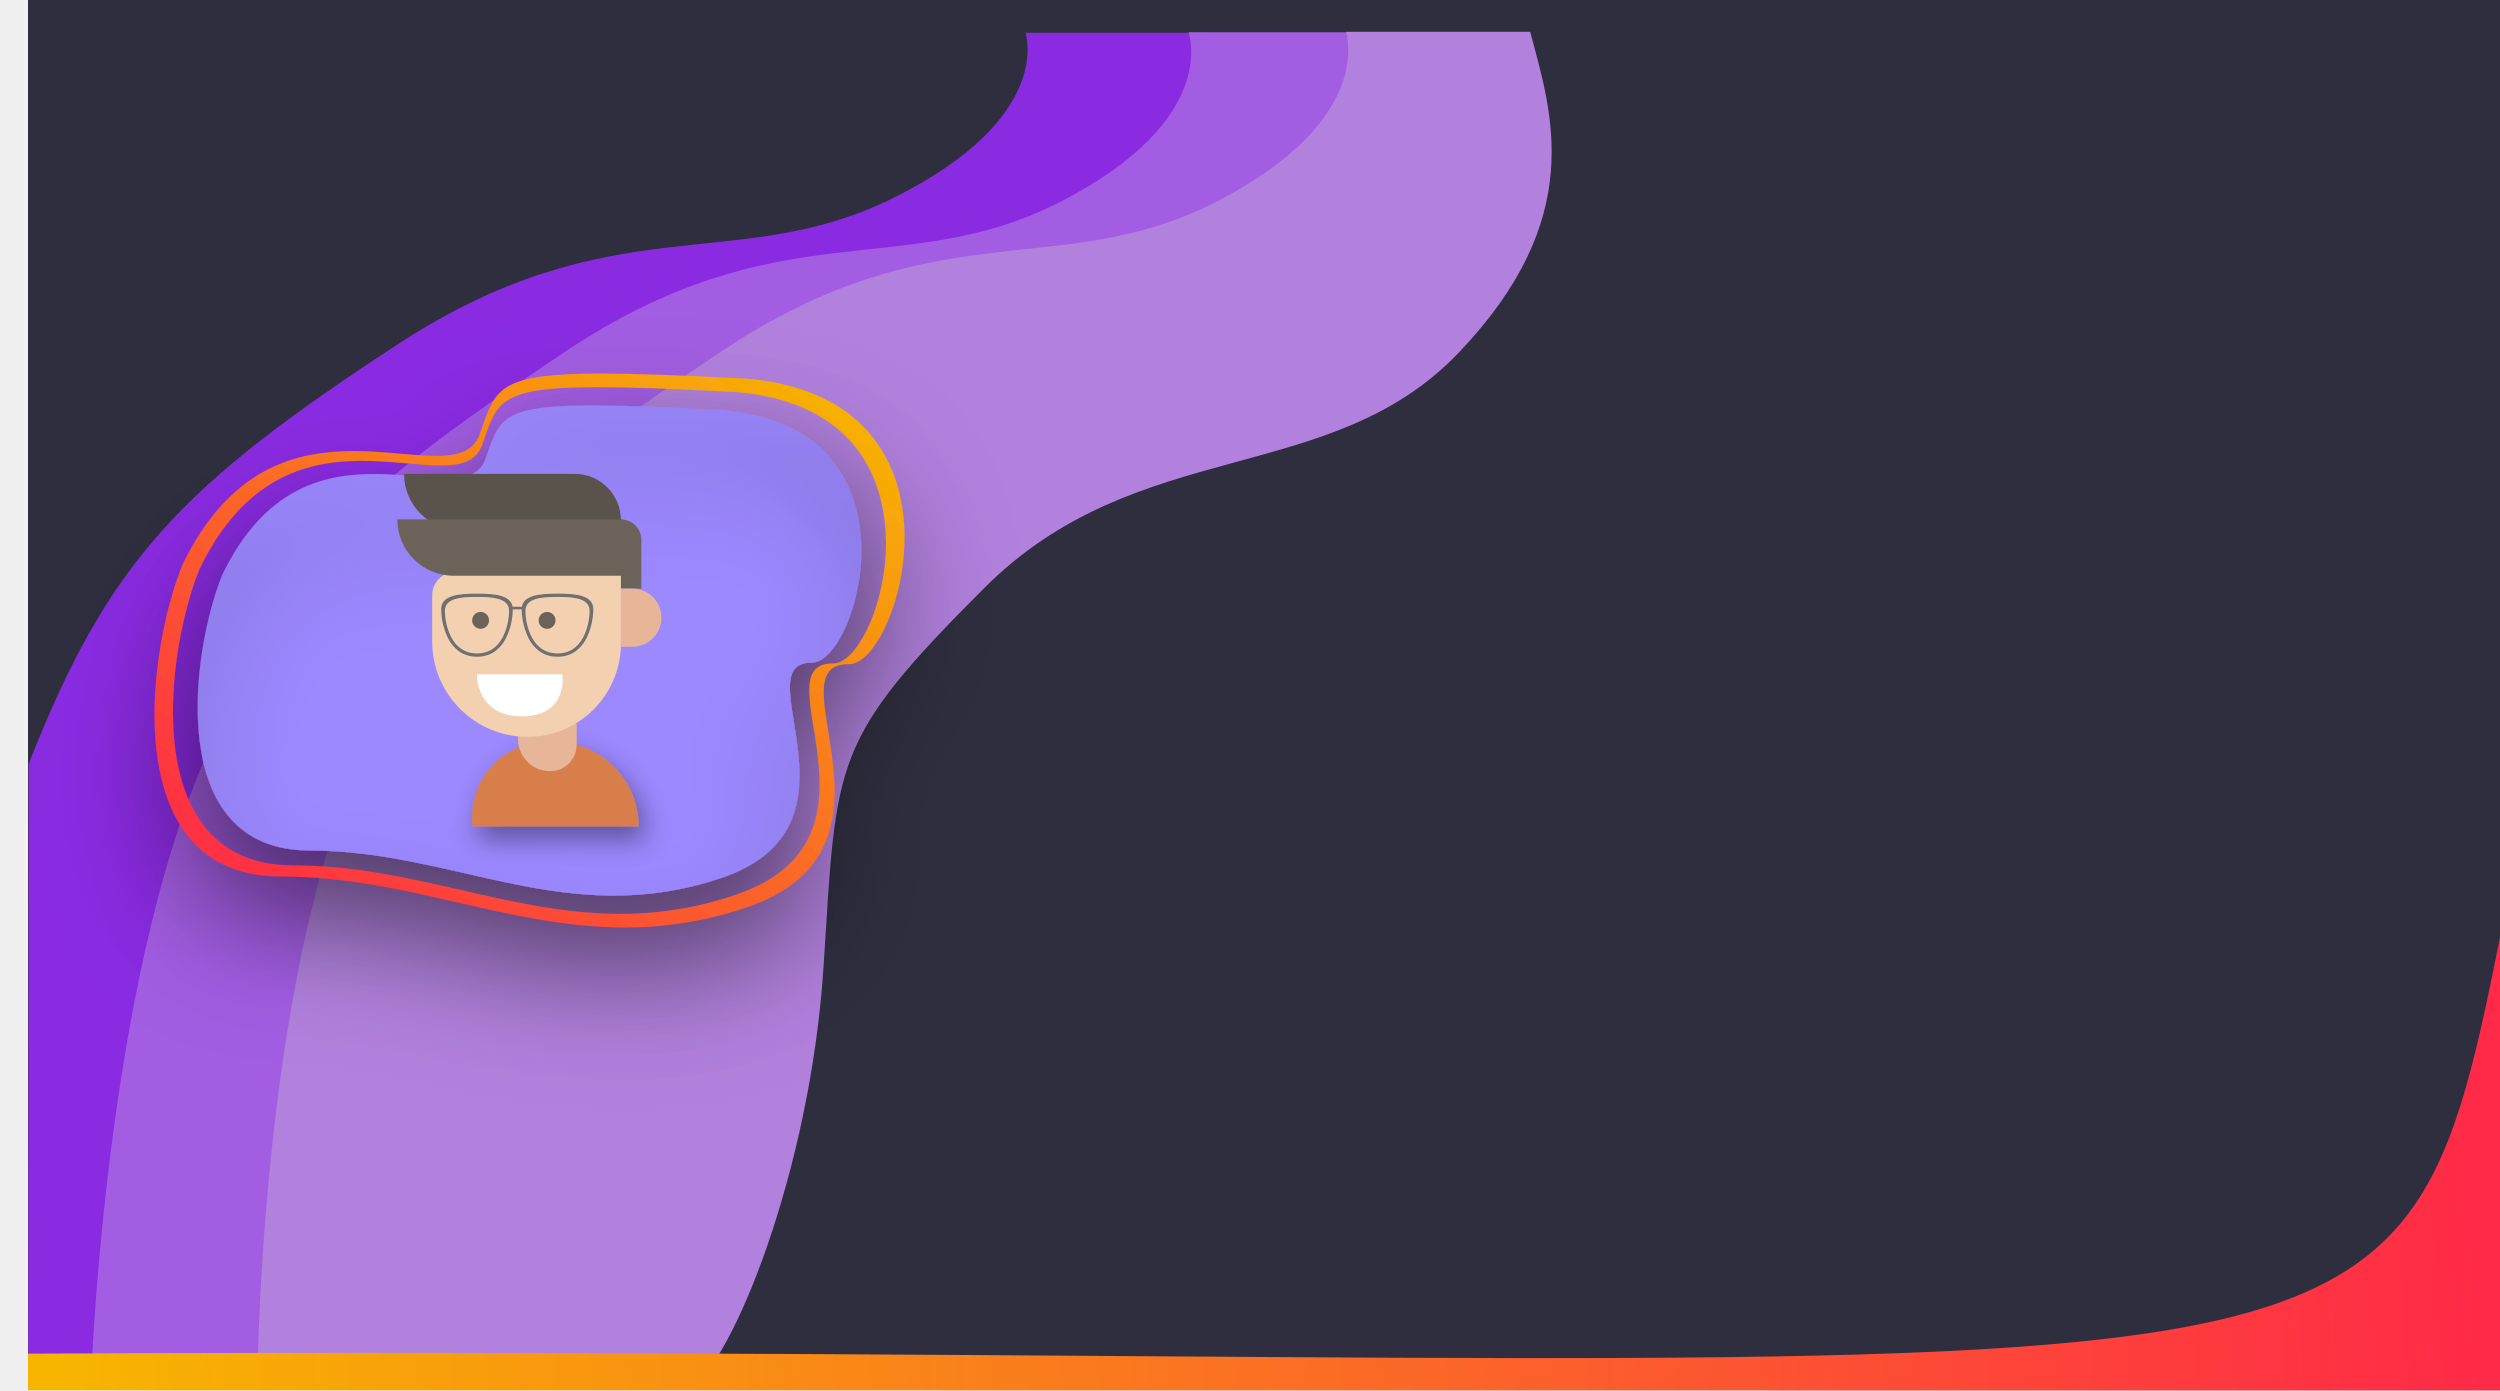
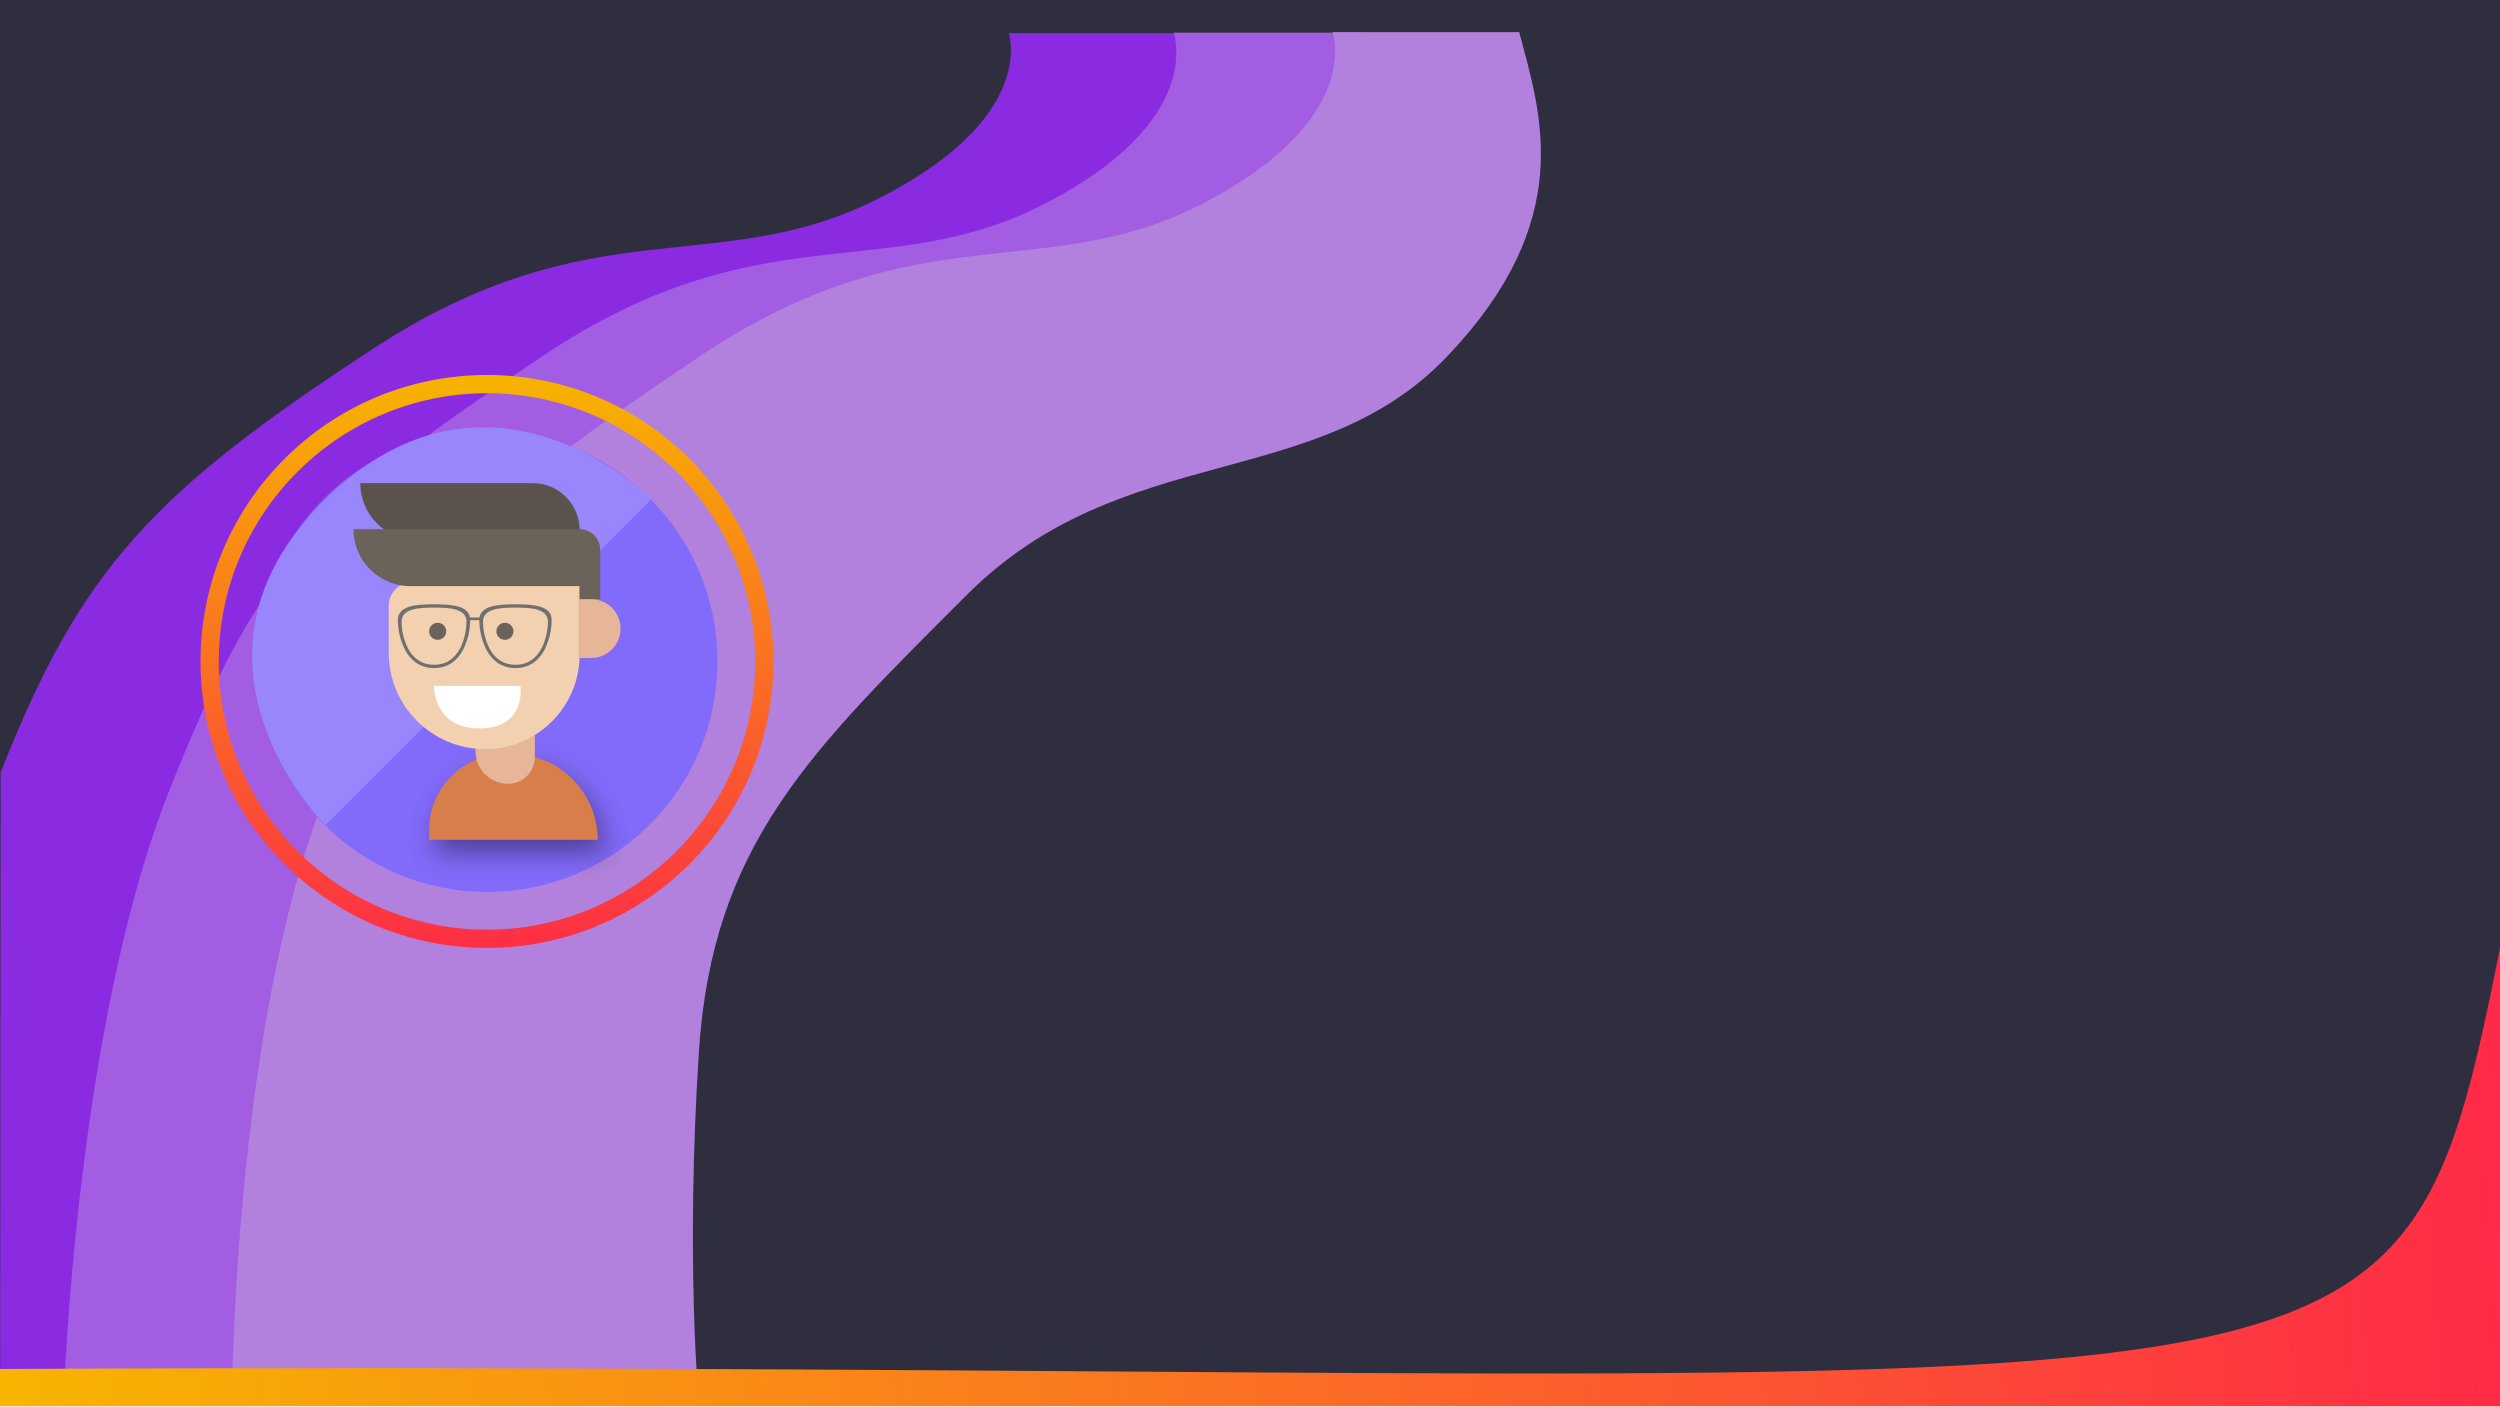
- <svg xmlns="http://www.w3.org/2000/svg" width="1941.759" height="1080" viewBox="0 0 1941.759 1080">
+ <svg xmlns="http://www.w3.org/2000/svg" width="1920" height="1080" viewBox="0 0 1920 1080">
  <defs>
-     <style>.a{fill:#2f2e3f;}.b{fill:#8a2be2;}.c{fill:#a25de2;}.d{fill:#b181dd;}.e{fill:url(#a);}.f{fill:#9c88ff;}.g{fill:url(#d);}.h{fill:#d87e4b;}.i{fill:#e7b598;}.j{fill:#f3d1b0;}.k{fill:#59534b;}.l{fill:#6b6359;}.m{fill:#fff;}.n{fill:#707070;}.o{fill:none;stroke:#707070;stroke-linecap:round;stroke-width:2px;}.p{filter:url(#g);}.q{filter:url(#e);}.r{filter:url(#b);}</style>
-     <linearGradient id="a" x1="1" y1="0.679" x2="0" y2="0.691" gradientUnits="objectBoundingBox">
+     <linearGradient id="linear-gradient" x1="1" y1="0.679" x2="0" y2="0.691" gradientUnits="objectBoundingBox">
      <stop offset="0" stop-color="#ff2a47" />
      <stop offset="1" stop-color="#f7b500" />
    </linearGradient>
-     <filter id="b" x="33.523" y="244.881" width="755.481" height="620.721" filterUnits="userSpaceOnUse">
-       <feOffset dy="50" input="SourceAlpha" />
-       <feGaussianBlur stdDeviation="40" result="c" />
-       <feFlood flood-opacity="0.502" />
-       <feComposite operator="in" in2="c" />
-       <feComposite in="SourceGraphic" />
-     </filter>
-     <linearGradient id="d" x1="0.916" y1="0.063" x2="0.117" y2="0.872" gradientUnits="objectBoundingBox">
-       <stop offset="0" stop-color="#f7b102" />
-       <stop offset="1" stop-color="#fe3242" />
+     <linearGradient id="linear-gradient-2" x1="0.5" x2="0.5" y2="1" gradientUnits="objectBoundingBox">
+       <stop offset="0" stop-color="#f7b400" />
+       <stop offset="1" stop-color="#fd2e44" />
    </linearGradient>
-     <filter id="e" x="0" y="220.135" width="822.525" height="670.236" filterUnits="userSpaceOnUse">
-       <feOffset dy="50" input="SourceAlpha" />
-       <feGaussianBlur stdDeviation="40" result="f" />
-       <feFlood flood-opacity="0.502" />
-       <feComposite operator="in" in2="f" />
-       <feComposite in="SourceGraphic" />
-     </filter>
-     <filter id="g" x="341.714" y="556.072" width="189.315" height="125.803" filterUnits="userSpaceOnUse">
+     <filter id="Body" x="304.581" y="559.072" width="189.315" height="125.803" filterUnits="userSpaceOnUse">
      <feOffset dx="5" dy="10" input="SourceAlpha" />
-       <feGaussianBlur stdDeviation="10" result="h" />
+       <feGaussianBlur stdDeviation="10" result="blur" />
      <feFlood flood-opacity="0.4" />
-       <feComposite operator="in" in2="h" />
+       <feComposite operator="in" in2="blur" />
      <feComposite in="SourceGraphic" />
    </filter>
  </defs>
-   <g transform="translate(21.759 -1722)">
-     <path class="a" d="M0,0H1920V1077.105H0Z" transform="translate(0 1722)" />
-     <path class="b" d="M5976.506,1235.326c61.944-157.64,117.877-215.578,286.191-325.611s264.009-53.077,386.56-114.534,102.065-125.3,101.542-127.72c0,0,142.733.016,142.729,0,16.807,61.457,43.649,140.291-56.493,242.255s-249.172,61.833-368.221,177.765-124.883,285.96-124.883,285.96,4.429,293.017-166.616,345.138c-.049.119-201.17.429-201.215.4S5976.5,1235.329,5976.506,1235.326Z" transform="translate(-5976 1080)" />
-     <path class="c" d="M5976.506,1250.393c71.56-181.442,117.877-221.311,286.191-334.269s264.009-54.488,386.56-117.58,99.7-128.973,99.181-131.461c0,0,145.005.016,145,0,16.807,63.092,43.737,144.366-56.4,249.041s-249.172,63.478-368.221,182.492-124.883,293.565-124.883,293.565l-146.021,325.9H5895.8S5904.947,1431.835,5976.506,1250.393Z" transform="translate(-5847 1080)" />
-     <path class="d" d="M5976.506,1250.394c71.56-181.443,117.877-221.312,286.191-334.271s264.009-54.489,386.56-117.581,100.9-129.352,100.372-131.839c0,0,143.112.016,143.108,0,16.807,63.092,44.439,144.744-55.7,249.42s-249.172,63.478-368.221,182.493-114.63,133.047-124.883,293.566-71.664,308.805-102.73,327.029c-.084.06-337.078,0-337.078,0S5904.947,1431.837,5976.506,1250.394Z" transform="translate(-5726 1080)" />
-     <path class="e" d="M8301.225-1309.753c1833.277-8.718,1838.288,84.819,1920-323.267-.042,0,0,351.894,0,351.894l-1920-.154Z" transform="translate(-8301.225 4083.126)" />
-     <g class="r" transform="matrix(1, 0, 0, 1, -21.76, 1722)">
-       <path class="f" d="M8301.309,2398.524c66.684-138.4,189.982-40.261,205.081-91.845,13.84-39,11.293-45.217,182.4-36.487,161.078,13.432,105.72,197.531,70.491,196.273-54.1,0,49.068,127.074-70.491,167.335s-206.3-21.389-319.538-21.389S8277.4,2457.657,8301.309,2398.524Z" transform="translate(-8128.76 -1951.84)" />
-     </g>
-     <g class="q" transform="matrix(1, 0, 0, 1, -21.76, 1722)">
-       <path class="g" d="M365.349,430.236c-10.8,0-21.668-.542-33.218-1.656-10.3-.993-20.922-2.424-32.474-4.374-21.475-3.625-43.1-8.566-64.008-13.346-43.485-9.939-88.45-20.216-137.365-20.216-34.162,0-59.917-12.506-76.55-37.171C13,340.516,6.8,324.187,3.323,304.942.263,288.015-.69,268.971.49,248.34c.528-9.241,1.491-18.781,2.859-28.357,1.28-8.958,2.92-17.978,4.874-26.811a285.221,285.221,0,0,1,13.285-44.231,224.338,224.338,0,0,1,14.311-25.507A169.67,169.67,0,0,1,51.284,103.2,137.214,137.214,0,0,1,67.658,87.66,121.6,121.6,0,0,1,84.694,76.24a119.6,119.6,0,0,1,17.45-7.878,129.965,129.965,0,0,1,17.621-4.913,171.358,171.358,0,0,1,34.763-3.238c11.946,0,23.654.931,34.623,1.884l2.091.182.508.044c9.744.852,18.946,1.657,27,1.657,9.772,0,16.817-1.2,22.171-3.766,6.205-2.978,10.24-7.9,12.335-15.062.379-1.069.75-2.124,1.109-3.144l.092-.262c2.64-7.507,4.917-13.986,8-19.32a35.343,35.343,0,0,1,5.413-7.219A32.693,32.693,0,0,1,275.484,9.5c12.2-6.745,32.807-9.5,71.123-9.5,25.216,0,58.943,1.172,112.775,3.919a197.894,197.894,0,0,1,33.666,5.6,143.937,143.937,0,0,1,27.446,10.151,114.892,114.892,0,0,1,21.724,13.952,103.979,103.979,0,0,1,16.5,17.006,111.719,111.719,0,0,1,19.3,40.183,147.706,147.706,0,0,1,4.36,43.431,173.763,173.763,0,0,1-5,34.677,150.636,150.636,0,0,1-10.4,29.181c-4.087,8.382-8.733,15.34-13.436,20.122a30.508,30.508,0,0,1-7.116,5.55,14.8,14.8,0,0,1-6.988,1.95c-.135,0-.268,0-.407-.007-6.836,0-11.673,1.779-14.788,5.439-3.286,3.861-4.693,9.816-4.427,18.739.24,8.062,1.833,17.9,3.521,28.316v.011c1.821,11.246,3.885,23.992,4.614,36.794.836,14.685-.211,27.234-3.2,38.366a80.485,80.485,0,0,1-7.307,18.207,77.011,77.011,0,0,1-12.592,16.724,94.022,94.022,0,0,1-18.986,14.616,139.543,139.543,0,0,1-26.491,11.883A290.061,290.061,0,0,1,365.349,430.236ZM161.258,67.832c-26.488,0-47.587,4.844-66.4,15.242a122.4,122.4,0,0,0-31.766,25.633C52.546,120.461,43.02,135.093,34.78,152.2,26.571,172.506,17.01,208,14.8,246.7c-1.684,29.442.454,70.683,20.2,99.962,15.814,23.451,40.3,35.342,72.784,35.342,11.171,0,22.344.543,34.156,1.661,10.51.995,21.281,2.424,32.928,4.371,21.624,3.614,42.918,8.482,63.512,13.189h.006c19.877,4.544,40.431,9.242,60.843,12.687,10.979,1.853,21.079,3.214,30.873,4.159,10.979,1.059,21.31,1.574,31.581,1.574h.025a275.83,275.83,0,0,0,89.405-14.662c34.378-11.576,54.711-30.682,62.161-58.409,2.843-10.582,3.839-22.514,3.044-36.479-.693-12.17-2.655-24.287-4.386-34.978l0-.014c-1.6-9.9-3.12-19.258-3.348-26.927-.253-8.484,1.085-14.146,4.209-17.817,2.962-3.48,7.561-5.171,14.06-5.171.128,0,.262.007.388.007a14.069,14.069,0,0,0,6.644-1.853,29.04,29.04,0,0,0,6.767-5.276c4.469-4.545,8.887-11.16,12.774-19.129,8.417-17.255,13.754-39.383,14.642-60.71,1.424-34.21-7.122-114.769-116.953-123.927-51.184-2.612-83.251-3.726-107.225-3.726-36.433,0-56.025,2.615-67.625,9.024a31.071,31.071,0,0,0-7.23,5.425,33.534,33.534,0,0,0-5.146,6.861c-2.935,5.073-5.1,11.231-7.607,18.362l-.083.235c-.345.98-.7,1.993-1.066,3.021C253.138,60.316,249.3,65,243.4,67.833c-5.09,2.443-11.788,3.581-21.079,3.581-7.664,0-16.409-.765-25.668-1.575l-2.48-.217c-10.858-.943-21.545-1.791-32.9-1.791Z" transform="translate(120 290.13)" />
-     </g>
-     <g transform="translate(286.857 2090.044)">
-       <g transform="translate(0 0)">
-         <g class="p" transform="matrix(1, 0, 0, 1, -308.62, -368.04)">
-           <path class="h" d="M58.306,0h5.206a65.8,65.8,0,0,1,65.8,65.8v0a0,0,0,0,1,0,0H0a0,0,0,0,1,0,0v-7.5A58.306,58.306,0,0,1,58.306,0Z" transform="translate(366.71 576.07)" />
+   <g id="section-1" transform="translate(0 -1722)">
+     <path id="Path_190" data-name="Path 190" d="M0,0H1920V1077.105H0Z" transform="translate(0 1722)" fill="#2f2e3f" />
+     <path id="Path_193" data-name="Path 193" d="M5976.506,1235.326c61.944-157.64,117.877-215.578,286.191-325.611s264.009-53.077,386.56-114.534,102.065-125.3,101.542-127.72c0,0,142.733.016,142.729,0,16.807,61.457,43.649,140.291-56.493,242.255s-249.172,61.833-368.221,177.765-124.883,285.96-124.883,285.96,4.429,293.017-166.616,345.138c-.049.119-201.17.429-201.215.4S5976.5,1235.329,5976.506,1235.326Z" transform="translate(-5976 1080)" fill="#8a2be2" />
+     <path id="Path_194" data-name="Path 194" d="M5976.506,1250.393c71.56-181.442,117.877-221.311,286.191-334.269s264.009-54.488,386.56-117.58,99.7-128.973,99.181-131.461c0,0,145.005.016,145,0,16.807,63.092,43.737,144.366-56.4,249.041s-249.172,63.478-368.221,182.492-124.883,293.565-124.883,293.565l-146.021,325.9H5895.8S5904.947,1431.835,5976.506,1250.393Z" transform="translate(-5847 1080)" fill="#a25de2" />
+     <path id="Path_195" data-name="Path 195" d="M5976.506,1250.394c71.56-181.443,117.877-221.312,286.191-334.271s264.009-54.489,386.56-117.581,100.9-129.352,100.372-131.839c0,0,143.112.016,143.108,0,16.807,63.092,44.439,144.744-55.7,249.42s-249.172,63.478-368.221,182.493S6272.951,1289.822,6262.7,1450.34s0,268.488,0,268.871c-.084.06-358.574,0-358.574,0S5904.947,1431.837,5976.506,1250.394Z" transform="translate(-5726 1080)" fill="#b181dd" />
+     <path id="Path_142" data-name="Path 142" d="M8301.224-1309.753c1833.276-8.718,1838.286,84.819,1920-323.267-.042,0,0,351.894,0,351.894l-1920-.154Z" transform="translate(-8301.224 4083.126)" fill="url(#linear-gradient)" />
+     <circle id="Ellipse_41" data-name="Ellipse 41" cx="177" cy="177" r="177" transform="translate(197 2053)" fill="#826afa" />
+     <path id="Path_214" data-name="Path 214" d="M177,0V354S-1.583,354.4,0,177,177,0,177,0Z" transform="translate(375.077 1980.267) rotate(45)" fill="#9a86fc" />
+     <path id="Subtraction_50" data-name="Subtraction 50" d="M-5756,1560a221.622,221.622,0,0,1-44.337-4.47,218.9,218.9,0,0,1-41.3-12.819,220.033,220.033,0,0,1-37.37-20.284,221.6,221.6,0,0,1-32.56-26.864,221.586,221.586,0,0,1-26.864-32.56,220.027,220.027,0,0,1-20.284-37.37,218.889,218.889,0,0,1-12.819-41.3A221.632,221.632,0,0,1-5976,1340a221.626,221.626,0,0,1,4.47-44.337,218.882,218.882,0,0,1,12.819-41.3,220,220,0,0,1,20.284-37.37,221.615,221.615,0,0,1,26.864-32.559,221.606,221.606,0,0,1,32.56-26.864,220.012,220.012,0,0,1,37.37-20.284,218.912,218.912,0,0,1,41.3-12.819A221.622,221.622,0,0,1-5756,1120a221.622,221.622,0,0,1,44.337,4.47,218.9,218.9,0,0,1,41.3,12.819,220.018,220.018,0,0,1,37.37,20.284,221.622,221.622,0,0,1,32.56,26.864A221.639,221.639,0,0,1-5573.572,1217a220.045,220.045,0,0,1,20.284,37.37,218.882,218.882,0,0,1,12.819,41.3A221.629,221.629,0,0,1-5536,1340a221.636,221.636,0,0,1-4.47,44.338,218.889,218.889,0,0,1-12.819,41.3,220.037,220.037,0,0,1-20.284,37.37,221.641,221.641,0,0,1-26.864,32.56,221.592,221.592,0,0,1-32.56,26.864,220.011,220.011,0,0,1-37.37,20.284,218.882,218.882,0,0,1-41.3,12.819A221.622,221.622,0,0,1-5756,1560Zm0-426c-113.589,0-206,92.411-206,206s92.412,206,206,206,206-92.411,206-206S-5642.411,1134-5756,1134Z" transform="translate(6130 890)" fill="url(#linear-gradient-2)" />
+     <g id="fevicon" transform="translate(263.483 2098.044)">
+       <g id="Me" transform="translate(8 -5)">
+         <g transform="matrix(1, 0, 0, 1, -271.48, -371.04)" filter="url(#Body)">
+           <path id="Body-2" data-name="Body" d="M58.306,0h5.206a65.8,65.8,0,0,1,65.8,65.8v0a0,0,0,0,1,0,0H0a0,0,0,0,1,0,0v-7.5A58.306,58.306,0,0,1,58.306,0Z" transform="translate(329.58 579.07)" fill="#d87e4b" />
        </g>
-         <path class="i" d="M0,0H45.6a0,0,0,0,1,0,0V16.451A20.615,20.615,0,0,1,24.988,37.066h0A24.988,24.988,0,0,1,0,12.078V0A0,0,0,0,1,0,0Z" transform="translate(93.706 193.868)" />
-         <path class="j" d="M17.981,0H146.6a0,0,0,0,1,0,0V55.507A72.559,72.559,0,0,1,74.04,128.065h0A74.04,74.04,0,0,1,0,54.026V17.981A17.981,17.981,0,0,1,17.981,0Z" transform="translate(27.071 76.214)" />
-         <path class="k" d="M0,0H132.438a36.025,36.025,0,0,1,36.025,36.025v7.7a0,0,0,0,1,0,0H43.73A43.73,43.73,0,0,1,0,0V0A0,0,0,0,1,0,0Z" transform="translate(5.206)" />
-         <path class="l" d="M0,0H172.146a15.267,15.267,0,0,1,15.267,15.267V43.73a0,0,0,0,1,0,0H43.73A43.73,43.73,0,0,1,0,0V0A0,0,0,0,1,0,0Z" transform="translate(0 35.4)" />
-         <path class="l" d="M0,0H0A15.826,15.826,0,0,1,15.826,15.826v37.9a0,0,0,0,1,0,0H0a0,0,0,0,1,0,0V0A0,0,0,0,1,0,0Z" transform="translate(173.669 35.4)" />
-         <path class="i" d="M0,0H8.85A22.594,22.594,0,0,1,31.444,22.594v0A22.594,22.594,0,0,1,8.85,45.187H0a0,0,0,0,1,0,0V0A0,0,0,0,1,0,0Z" transform="translate(173.669 89.125)" />
-         <path class="m" d="M3195.45,2126.7h66.442s5.1,32.214-30.969,32.658S3195.45,2126.7,3195.45,2126.7Z" transform="translate(-3133.718 -1970.999)" />
-         <g transform="translate(58.098 107.242)">
-           <circle class="l" cx="6.559" cy="6.559" r="6.559" />
-           <circle class="l" cx="6.559" cy="6.559" r="6.559" transform="translate(51.643)" />
+         <path id="Neck" d="M0,0H45.6a0,0,0,0,1,0,0V16.451A20.615,20.615,0,0,1,24.988,37.066h0A24.988,24.988,0,0,1,0,12.078V0A0,0,0,0,1,0,0Z" transform="translate(93.706 193.868)" fill="#e7b598" />
+         <path id="Face" d="M17.981,0H146.6a0,0,0,0,1,0,0V55.507A72.559,72.559,0,0,1,74.04,128.065h0A74.04,74.04,0,0,1,0,54.026V17.981A17.981,17.981,0,0,1,17.981,0Z" transform="translate(27.071 76.214)" fill="#f3d1b0" />
+         <g id="Hair">
+           <path id="Rectangle_12" data-name="Rectangle 12" d="M0,0H132.438a36.025,36.025,0,0,1,36.025,36.025v7.7a0,0,0,0,1,0,0H43.73A43.73,43.73,0,0,1,0,0V0A0,0,0,0,1,0,0Z" transform="translate(5.206)" fill="#59534b" />
+           <path id="Rectangle_13" data-name="Rectangle 13" d="M0,0H172.146a15.267,15.267,0,0,1,15.267,15.267V43.73a0,0,0,0,1,0,0H43.73A43.73,43.73,0,0,1,0,0V0A0,0,0,0,1,0,0Z" transform="translate(0 35.4)" fill="#6b6359" />
+           <path id="Rectangle_18" data-name="Rectangle 18" d="M0,0H0A15.826,15.826,0,0,1,15.826,15.826v37.9a0,0,0,0,1,0,0H0a0,0,0,0,1,0,0V0A0,0,0,0,1,0,0Z" transform="translate(173.669 35.4)" fill="#6b6359" />
+         </g>
+         <path id="Ear" d="M0,0H8.85A22.594,22.594,0,0,1,31.444,22.594v0A22.594,22.594,0,0,1,8.85,45.187H0a0,0,0,0,1,0,0V0A0,0,0,0,1,0,0Z" transform="translate(173.669 89.125)" fill="#e7b598" />
+         <path id="Smile" d="M3195.45,2126.7h66.442s5.1,32.214-30.969,32.658S3195.45,2126.7,3195.45,2126.7Z" transform="translate(-3133.718 -1970.999)" fill="#fff" />
+         <g id="Eyes" transform="translate(58.098 107.242)">
+           <circle id="Ellipse_10" data-name="Ellipse 10" cx="6.559" cy="6.559" r="6.559" fill="#6b6359" />
+           <circle id="Ellipse_11" data-name="Ellipse 11" cx="6.559" cy="6.559" r="6.559" transform="translate(51.643)" fill="#6b6359" />
        </g>
      </g>
-       <g transform="translate(34.057 93.049)">
-         <path class="n" d="M27.8,48.989a23.681,23.681,0,0,1-13.985-4.225,27.964,27.964,0,0,1-8.484-10.12A52.216,52.216,0,0,1,0,12.048C0,7.054,2.841,3.734,8.687,1.9,14,.23,21.011,0,27.8,0S41.6.23,46.908,1.9c5.845,1.836,8.687,5.155,8.687,10.149a52.216,52.216,0,0,1-5.328,22.6,27.975,27.975,0,0,1-8.484,10.12A23.684,23.684,0,0,1,27.8,48.989Zm0-46.453c-12.056,0-24.919.835-24.919,10.8A46.8,46.8,0,0,0,7.655,33.593c4.443,8.533,11.22,12.86,20.142,12.86s15.7-4.327,20.142-12.86a46.8,46.8,0,0,0,4.777-20.257C52.717,3.371,39.853,2.536,27.8,2.536Z" transform="translate(0 0)" />
-         <path class="n" d="M27.8,48.989a23.681,23.681,0,0,1-13.985-4.225,27.964,27.964,0,0,1-8.484-10.12A52.216,52.216,0,0,1,0,12.048C0,7.054,2.841,3.734,8.687,1.9,14,.23,21.011,0,27.8,0S41.6.23,46.908,1.9c5.845,1.836,8.687,5.155,8.687,10.149a52.216,52.216,0,0,1-5.328,22.6,27.975,27.975,0,0,1-8.484,10.12A23.684,23.684,0,0,1,27.8,48.989Zm0-46.453c-12.056,0-24.919.835-24.919,10.8A46.8,46.8,0,0,0,7.655,33.593c4.443,8.533,11.22,12.86,20.142,12.86s15.7-4.327,20.142-12.86a46.8,46.8,0,0,0,4.777-20.257C52.717,3.371,39.853,2.536,27.8,2.536Z" transform="translate(62.544 0)" />
-         <line class="o" x2="8.687" transform="translate(54.726 11.179)" />
+       <g id="Glasses2" transform="translate(42.057 88.049)">
+         <path id="Subtraction_45" data-name="Subtraction 45" d="M27.8,48.989a23.681,23.681,0,0,1-13.985-4.225,27.964,27.964,0,0,1-8.484-10.12A52.216,52.216,0,0,1,0,12.048C0,7.054,2.841,3.734,8.687,1.9,14,.23,21.011,0,27.8,0S41.6.23,46.908,1.9c5.845,1.836,8.687,5.155,8.687,10.149a52.216,52.216,0,0,1-5.328,22.6,27.975,27.975,0,0,1-8.484,10.12A23.684,23.684,0,0,1,27.8,48.989Zm0-46.453c-12.056,0-24.919.835-24.919,10.8A46.8,46.8,0,0,0,7.655,33.593c4.443,8.533,11.22,12.86,20.142,12.86s15.7-4.327,20.142-12.86a46.8,46.8,0,0,0,4.777-20.257C52.717,3.371,39.853,2.536,27.8,2.536Z" transform="translate(0 0)" fill="#707070" />
+         <path id="Subtraction_44" data-name="Subtraction 44" d="M27.8,48.989a23.681,23.681,0,0,1-13.985-4.225,27.964,27.964,0,0,1-8.484-10.12A52.216,52.216,0,0,1,0,12.048C0,7.054,2.841,3.734,8.687,1.9,14,.23,21.011,0,27.8,0S41.6.23,46.908,1.9c5.845,1.836,8.687,5.155,8.687,10.149a52.216,52.216,0,0,1-5.328,22.6,27.975,27.975,0,0,1-8.484,10.12A23.684,23.684,0,0,1,27.8,48.989Zm0-46.453c-12.056,0-24.919.835-24.919,10.8A46.8,46.8,0,0,0,7.655,33.593c4.443,8.533,11.22,12.86,20.142,12.86s15.7-4.327,20.142-12.86a46.8,46.8,0,0,0,4.777-20.257C52.717,3.371,39.853,2.536,27.8,2.536Z" transform="translate(62.544 0)" fill="#707070" />
+         <line id="Line_15" data-name="Line 15" x2="8.687" transform="translate(54.726 11.179)" fill="none" stroke="#707070" stroke-linecap="round" stroke-width="2" />
      </g>
    </g>
  </g>
</svg>
